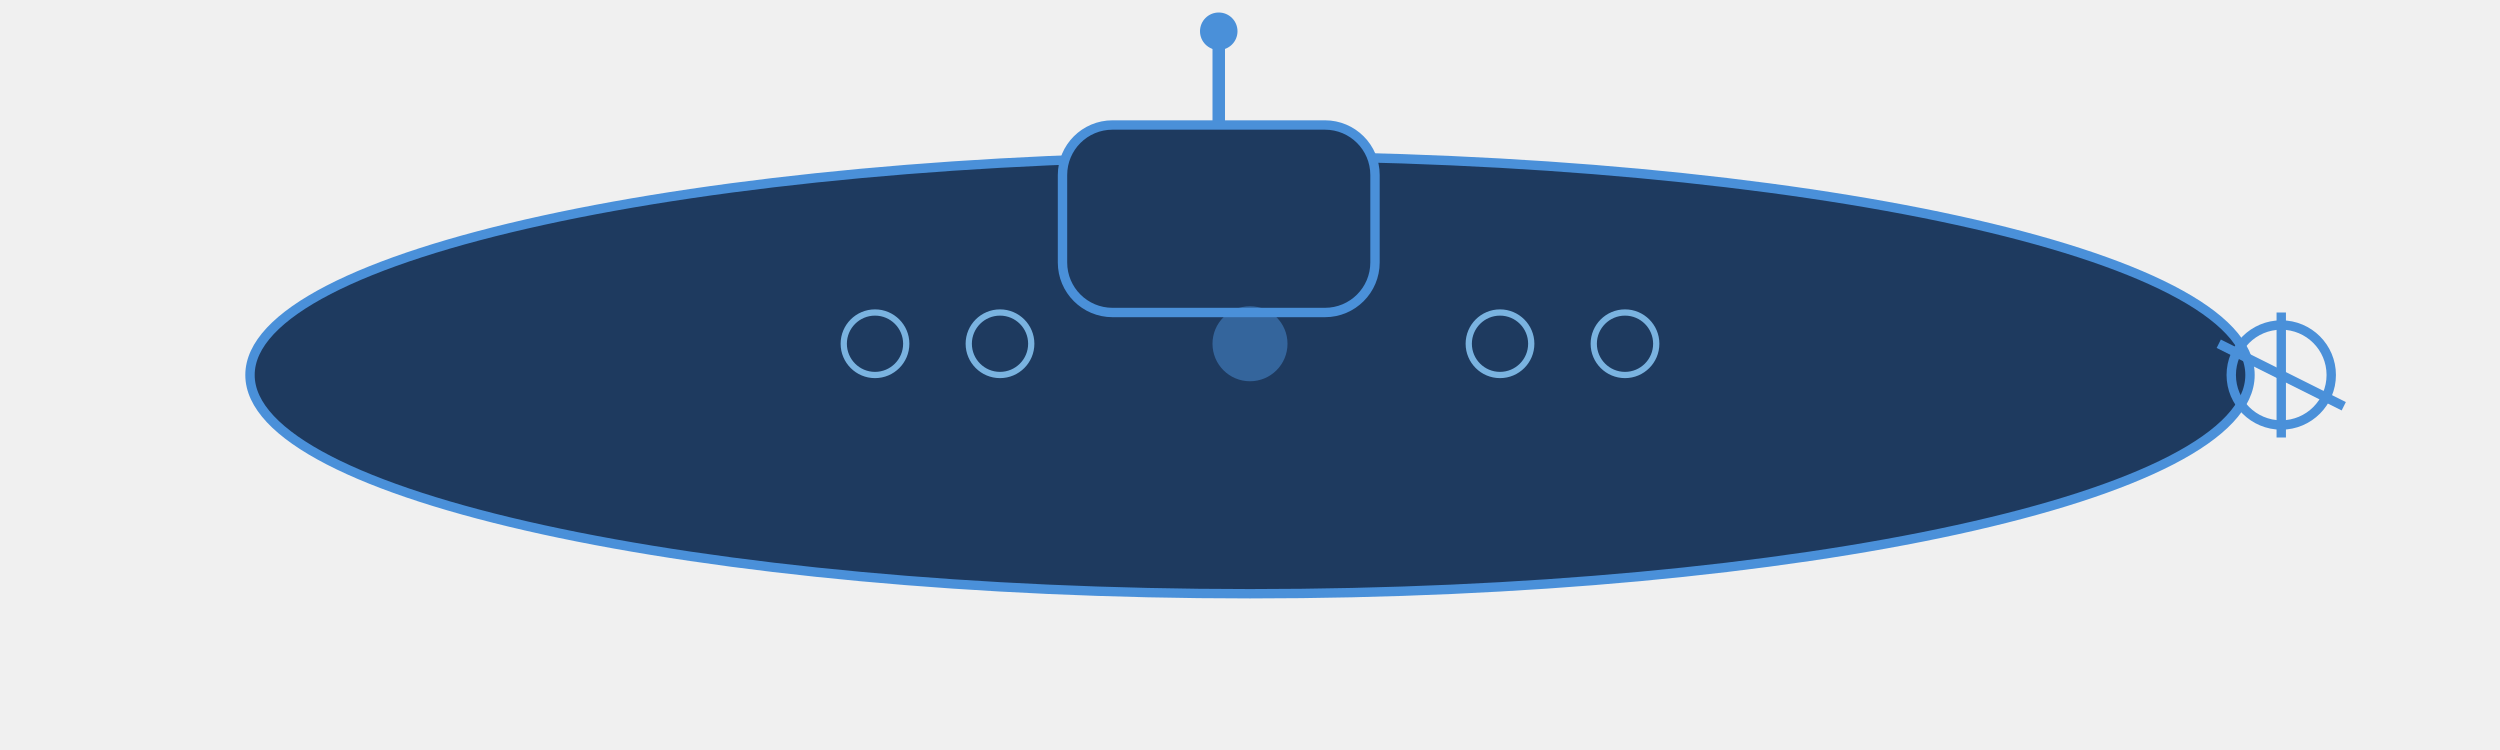
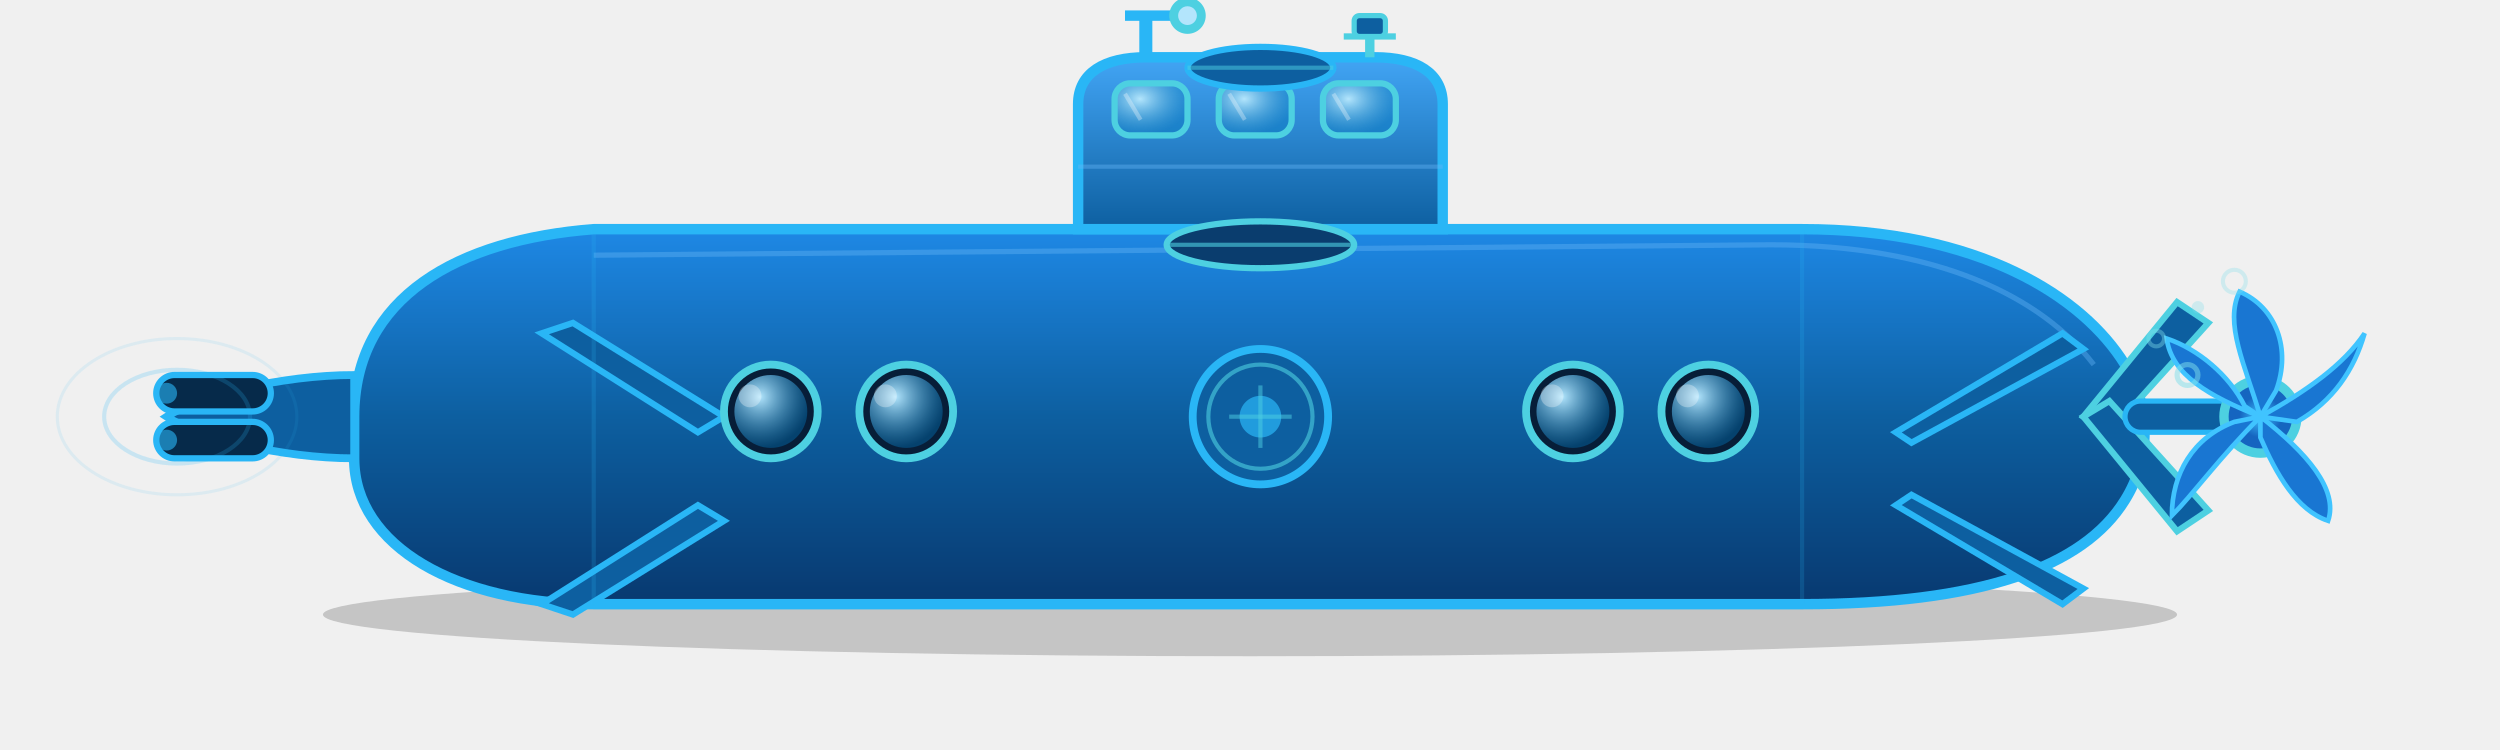
- <svg xmlns="http://www.w3.org/2000/svg" viewBox="0 0 400 120" fill="none">
-   <ellipse cx="200" cy="60" rx="160" ry="35" fill="#1e3a5f" stroke="#4a90d9" stroke-width="1.5" />
-   <rect x="170" y="20" width="50" height="30" rx="8" fill="#1e3a5f" stroke="#4a90d9" stroke-width="1.5" />
-   <line x1="195" y1="5" x2="195" y2="20" stroke="#4a90d9" stroke-width="2" />
-   <circle cx="195" cy="5" r="3" fill="#4a90d9" />
-   <circle cx="365" cy="60" r="8" fill="none" stroke="#4a90d9" stroke-width="1.5" />
-   <line x1="365" y1="50" x2="365" y2="70" stroke="#4a90d9" stroke-width="1.5" />
-   <line x1="355" y1="55" x2="375" y2="65" stroke="#4a90d9" stroke-width="1.5" />
-   <circle cx="140" cy="55" r="5" fill="none" stroke="#7ab3e0" stroke-width="1" />
-   <circle cx="160" cy="55" r="5" fill="none" stroke="#7ab3e0" stroke-width="1" />
-   <circle cx="240" cy="55" r="5" fill="none" stroke="#7ab3e0" stroke-width="1" />
-   <circle cx="260" cy="55" r="5" fill="none" stroke="#7ab3e0" stroke-width="1" />
-   <circle cx="200" cy="55" r="6" fill="#4a90d9" opacity="0.5" />
+ <svg xmlns="http://www.w3.org/2000/svg" viewBox="0 0 480 144" fill="none">
+   <defs>
+     <linearGradient id="hull" x1="0" y1="0" x2="0" y2="1">
+       <stop offset="0%" stop-color="#1e88e5" />
+       <stop offset="50%" stop-color="#0d5fa0" />
+       <stop offset="100%" stop-color="#083970" />
+     </linearGradient>
+     <linearGradient id="tower" x1="0" y1="0" x2="0" y2="1">
+       <stop offset="0%" stop-color="#42a5f5" />
+       <stop offset="100%" stop-color="#0d5fa0" />
+     </linearGradient>
+     <radialGradient id="porthole" cx="35%" cy="30%" r="70%">
+       <stop offset="0%" stop-color="#b3e5fc" />
+       <stop offset="100%" stop-color="#0277bd" stop-opacity="0.4" />
+     </radialGradient>
+     <radialGradient id="propGrad" cx="50%" cy="50%" r="50%">
+       <stop offset="0%" stop-color="#40c4ff" />
+       <stop offset="100%" stop-color="#1565c0" />
+     </radialGradient>
+   </defs>
+   <ellipse cx="240" cy="118" rx="178" ry="8" fill="#000" opacity="0.18" />
+   <path d="M 68 80     C 68 57, 88 46, 114 44     L 346 44     C 380 44, 400 57, 408 70     C 413 78, 413 88, 408 96     C 400 109, 380 116, 346 116     L 114 116     C 88 116, 68 105, 68 88 Z" fill="url(#hull)" stroke="#29b6f6" stroke-width="2" />
+   <path d="M 114 49 L 340 47 C 372 47 392 57 402 70" stroke="#64b5f6" stroke-width="1" opacity="0.4" fill="none" />
+   <path d="M 68 88 C 54 88, 38 84, 32 80 C 38 76, 54 72, 68 72 Z" fill="#0d5fa0" stroke="#29b6f6" stroke-width="1.5" />
+   <rect x="30" y="72" width="22" height="7" rx="3.5" fill="#062a4a" stroke="#29b6f6" stroke-width="1.2" />
+   <rect x="30" y="81" width="22" height="7" rx="3.5" fill="#062a4a" stroke="#29b6f6" stroke-width="1.2" />
+   <circle cx="32" cy="75.5" r="2" fill="#29b6f6" opacity="0.6" />
+   <circle cx="32" cy="84.5" r="2" fill="#29b6f6" opacity="0.6" />
+   <path d="M 134 83 L 104 64 L 110 62 L 139 80 Z" fill="#0d5fa0" stroke="#29b6f6" stroke-width="1.2" />
+   <path d="M 134 97 L 104 116 L 110 118 L 139 100 Z" fill="#0d5fa0" stroke="#29b6f6" stroke-width="1.2" />
+   <path d="M 364 83 L 396 64 L 400 67 L 367 85 Z" fill="#0d5fa0" stroke="#29b6f6" stroke-width="1.2" />
+   <path d="M 364 97 L 396 116 L 400 113 L 367 95 Z" fill="#0d5fa0" stroke="#29b6f6" stroke-width="1.2" />
+   <path d="M 207 44 L 207 20 C 207 14, 212 11, 220 11 L 264 11 C 272 11, 277 14, 277 20 L 277 44 Z" fill="url(#tower)" stroke="#29b6f6" stroke-width="2" />
+   <line x1="207" y1="32" x2="277" y2="32" stroke="#64b5f6" stroke-width="0.8" opacity="0.4" />
+   <rect x="214" y="16" width="14" height="10" rx="3" fill="url(#porthole)" stroke="#4dd0e1" stroke-width="1.2" />
+   <rect x="234" y="16" width="14" height="10" rx="3" fill="url(#porthole)" stroke="#4dd0e1" stroke-width="1.2" />
+   <rect x="254" y="16" width="14" height="10" rx="3" fill="url(#porthole)" stroke="#4dd0e1" stroke-width="1.2" />
+   <line x1="216" y1="18" x2="219" y2="23" stroke="white" stroke-width="0.8" opacity="0.3" />
+   <line x1="236" y1="18" x2="239" y2="23" stroke="white" stroke-width="0.8" opacity="0.3" />
+   <line x1="256" y1="18" x2="259" y2="23" stroke="white" stroke-width="0.8" opacity="0.3" />
+   <ellipse cx="242" cy="13" rx="14" ry="4" fill="#0d5fa0" stroke="#29b6f6" stroke-width="1.2" />
+   <line x1="228" y1="13" x2="256" y2="13" stroke="#4dd0e1" stroke-width="0.8" opacity="0.5" />
+   <line x1="220" y1="11" x2="220" y2="3" stroke="#29b6f6" stroke-width="2.5" />
+   <line x1="216" y1="3" x2="228" y2="3" stroke="#29b6f6" stroke-width="2" />
+   <circle cx="228" cy="3" r="3.5" fill="#4dd0e1" />
+   <circle cx="228" cy="3" r="1.8" fill="#b3e5fc" />
+   <line x1="263" y1="11" x2="263" y2="4" stroke="#4dd0e1" stroke-width="1.8" />
+   <line x1="258" y1="7" x2="268" y2="7" stroke="#4dd0e1" stroke-width="1.2" />
+   <rect x="260" y="3" width="6" height="4" rx="1" fill="#0d5fa0" stroke="#4dd0e1" stroke-width="1" />
+   <ellipse cx="242" cy="47" rx="18" ry="4.5" fill="#0a3d6e" stroke="#4dd0e1" stroke-width="1.2" />
+   <line x1="224" y1="47" x2="260" y2="47" stroke="#4dd0e1" stroke-width="0.8" opacity="0.6" />
+   <circle cx="148" cy="79" r="9" fill="#071e38" stroke="#4dd0e1" stroke-width="1.5" />
+   <circle cx="148" cy="79" r="7" fill="url(#porthole)" />
+   <circle cx="144" cy="76" r="2.2" fill="white" opacity="0.3" />
+   <circle cx="174" cy="79" r="9" fill="#071e38" stroke="#4dd0e1" stroke-width="1.5" />
+   <circle cx="174" cy="79" r="7" fill="url(#porthole)" />
+   <circle cx="170" cy="76" r="2.2" fill="white" opacity="0.3" />
+   <circle cx="242" cy="80" r="13" fill="#0d5fa0" stroke="#29b6f6" stroke-width="1.5" />
+   <circle cx="242" cy="80" r="10" fill="none" stroke="#4dd0e1" stroke-width="0.8" opacity="0.6" />
+   <circle cx="242" cy="80" r="4" fill="#29b6f6" opacity="0.7" />
+   <line x1="236" y1="80" x2="248" y2="80" stroke="#4dd0e1" stroke-width="0.8" opacity="0.5" />
+   <line x1="242" y1="74" x2="242" y2="86" stroke="#4dd0e1" stroke-width="0.8" opacity="0.5" />
+   <circle cx="302" cy="79" r="9" fill="#071e38" stroke="#4dd0e1" stroke-width="1.5" />
+   <circle cx="302" cy="79" r="7" fill="url(#porthole)" />
+   <circle cx="298" cy="76" r="2.2" fill="white" opacity="0.3" />
+   <circle cx="328" cy="79" r="9" fill="#071e38" stroke="#4dd0e1" stroke-width="1.5" />
+   <circle cx="328" cy="79" r="7" fill="url(#porthole)" />
+   <circle cx="324" cy="76" r="2.2" fill="white" opacity="0.3" />
+   <line x1="114" y1="44" x2="114" y2="116" stroke="#29b6f6" stroke-width="0.8" opacity="0.18" />
+   <line x1="346" y1="44" x2="346" y2="116" stroke="#29b6f6" stroke-width="0.8" opacity="0.18" />
+   <path d="M 400 80 L 418 58 L 424 62 L 405 83 Z" fill="#0d5fa0" stroke="#4dd0e1" stroke-width="1.2" />
+   <path d="M 400 80 L 418 102 L 424 98 L 405 77 Z" fill="#0d5fa0" stroke="#4dd0e1" stroke-width="1.2" />
+   <rect x="408" y="77" width="26" height="6" rx="3" fill="#0d5fa0" stroke="#29b6f6" stroke-width="1" />
+   <circle cx="434" cy="80" r="7" fill="#1565c0" stroke="#4dd0e1" stroke-width="1.8" />
+   <circle cx="434" cy="80" r="4" fill="url(#propGrad)" />
+   <path d="M 434 80 C 431 70, 427 62, 430 56 C 437 59, 440 67, 437 75 Z" fill="#1976d2" stroke="#40c4ff" stroke-width="0.9" />
+   <path d="M 434 80 C 443 75, 450 70, 454 64 C 452 71, 448 77, 441 81 Z" fill="#1976d2" stroke="#40c4ff" stroke-width="0.9" />
+   <path d="M 434 80 C 443 87, 449 94, 447 100 C 441 98, 437 91, 434 84 Z" fill="#1976d2" stroke="#40c4ff" stroke-width="0.9" />
+   <path d="M 434 80 C 426 88, 421 95, 417 99 C 417 91, 421 84, 429 81 Z" fill="#1976d2" stroke="#40c4ff" stroke-width="0.9" />
+   <path d="M 434 80 C 424 76, 417 72, 416 65 C 422 67, 428 72, 431 78 Z" fill="#1976d2" stroke="#40c4ff" stroke-width="0.9" />
+   <circle cx="420" cy="72" r="2" fill="none" stroke="#80deea" stroke-width="1" opacity="0.5" />
+   <circle cx="414" cy="65" r="1.5" fill="none" stroke="#80deea" stroke-width="0.8" opacity="0.4" />
+   <circle cx="422" cy="59" r="1.2" fill="#80deea" opacity="0.3" />
+   <circle cx="429" cy="54" r="2.2" fill="none" stroke="#80deea" stroke-width="0.8" opacity="0.3" />
+   <ellipse cx="34" cy="80" rx="14" ry="9" fill="none" stroke="#29b6f6" stroke-width="0.8" opacity="0.2" />
+   <ellipse cx="34" cy="80" rx="23" ry="15" fill="none" stroke="#29b6f6" stroke-width="0.6" opacity="0.1" />
</svg>
